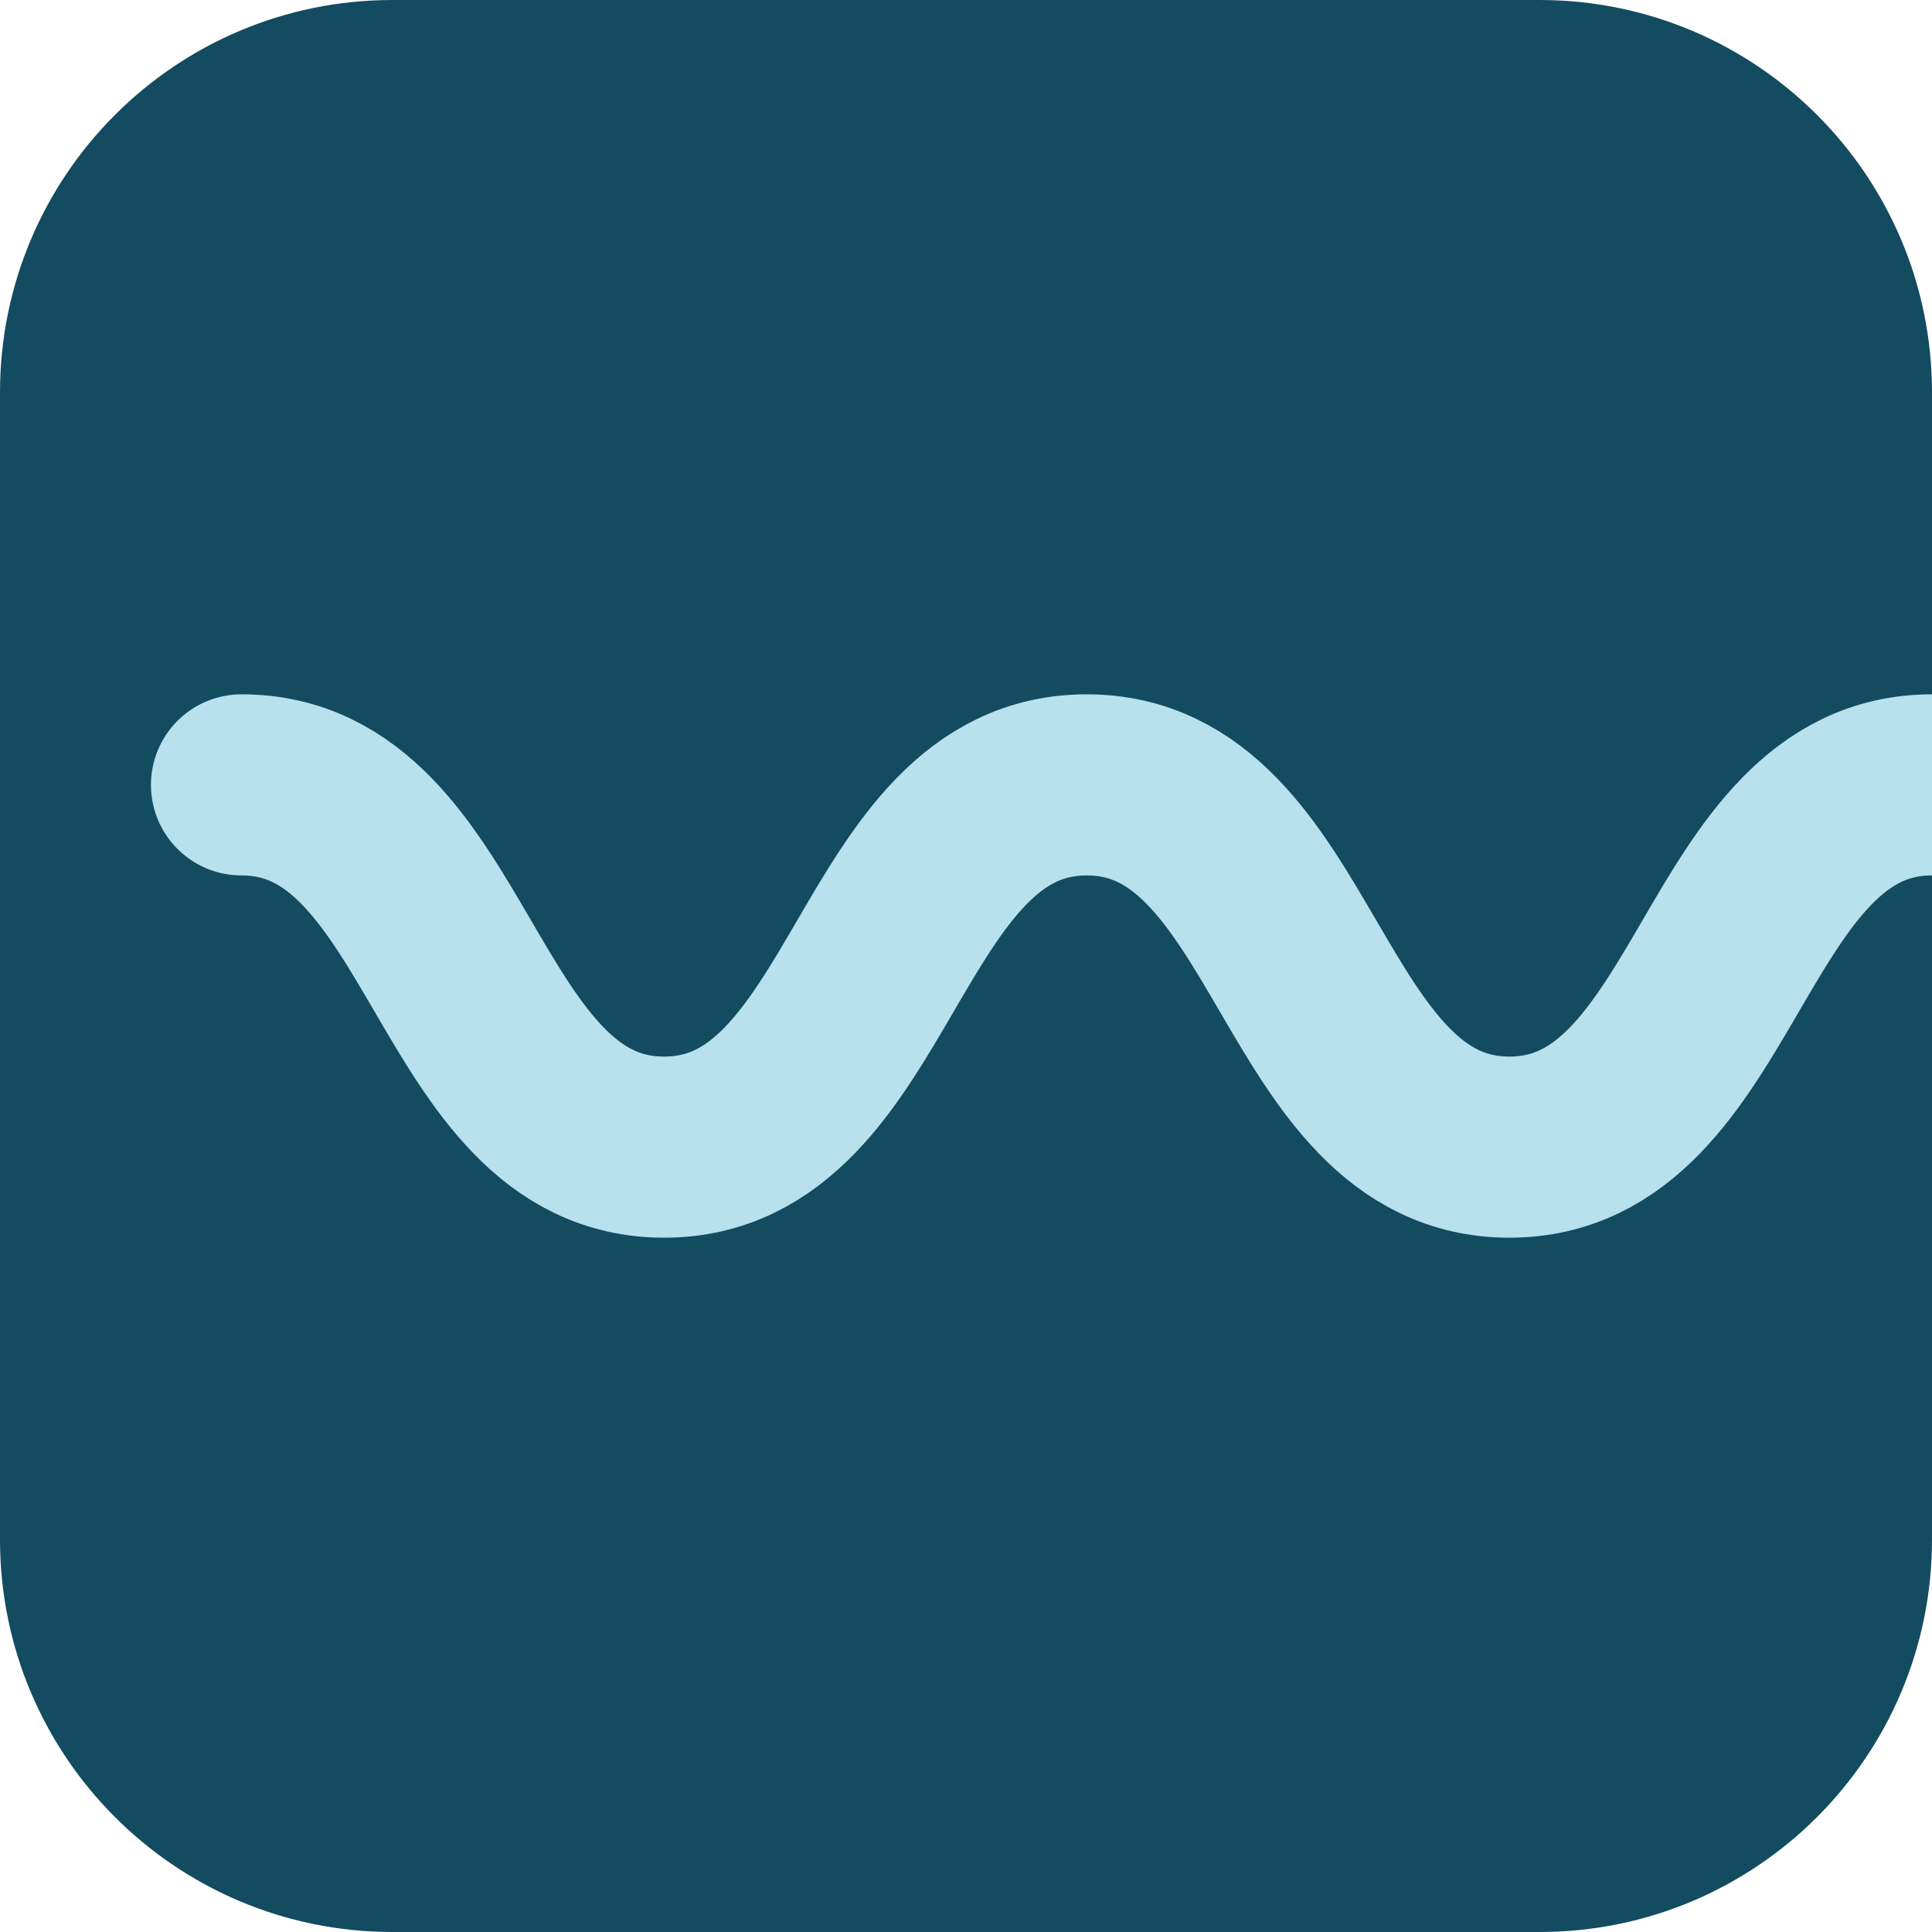
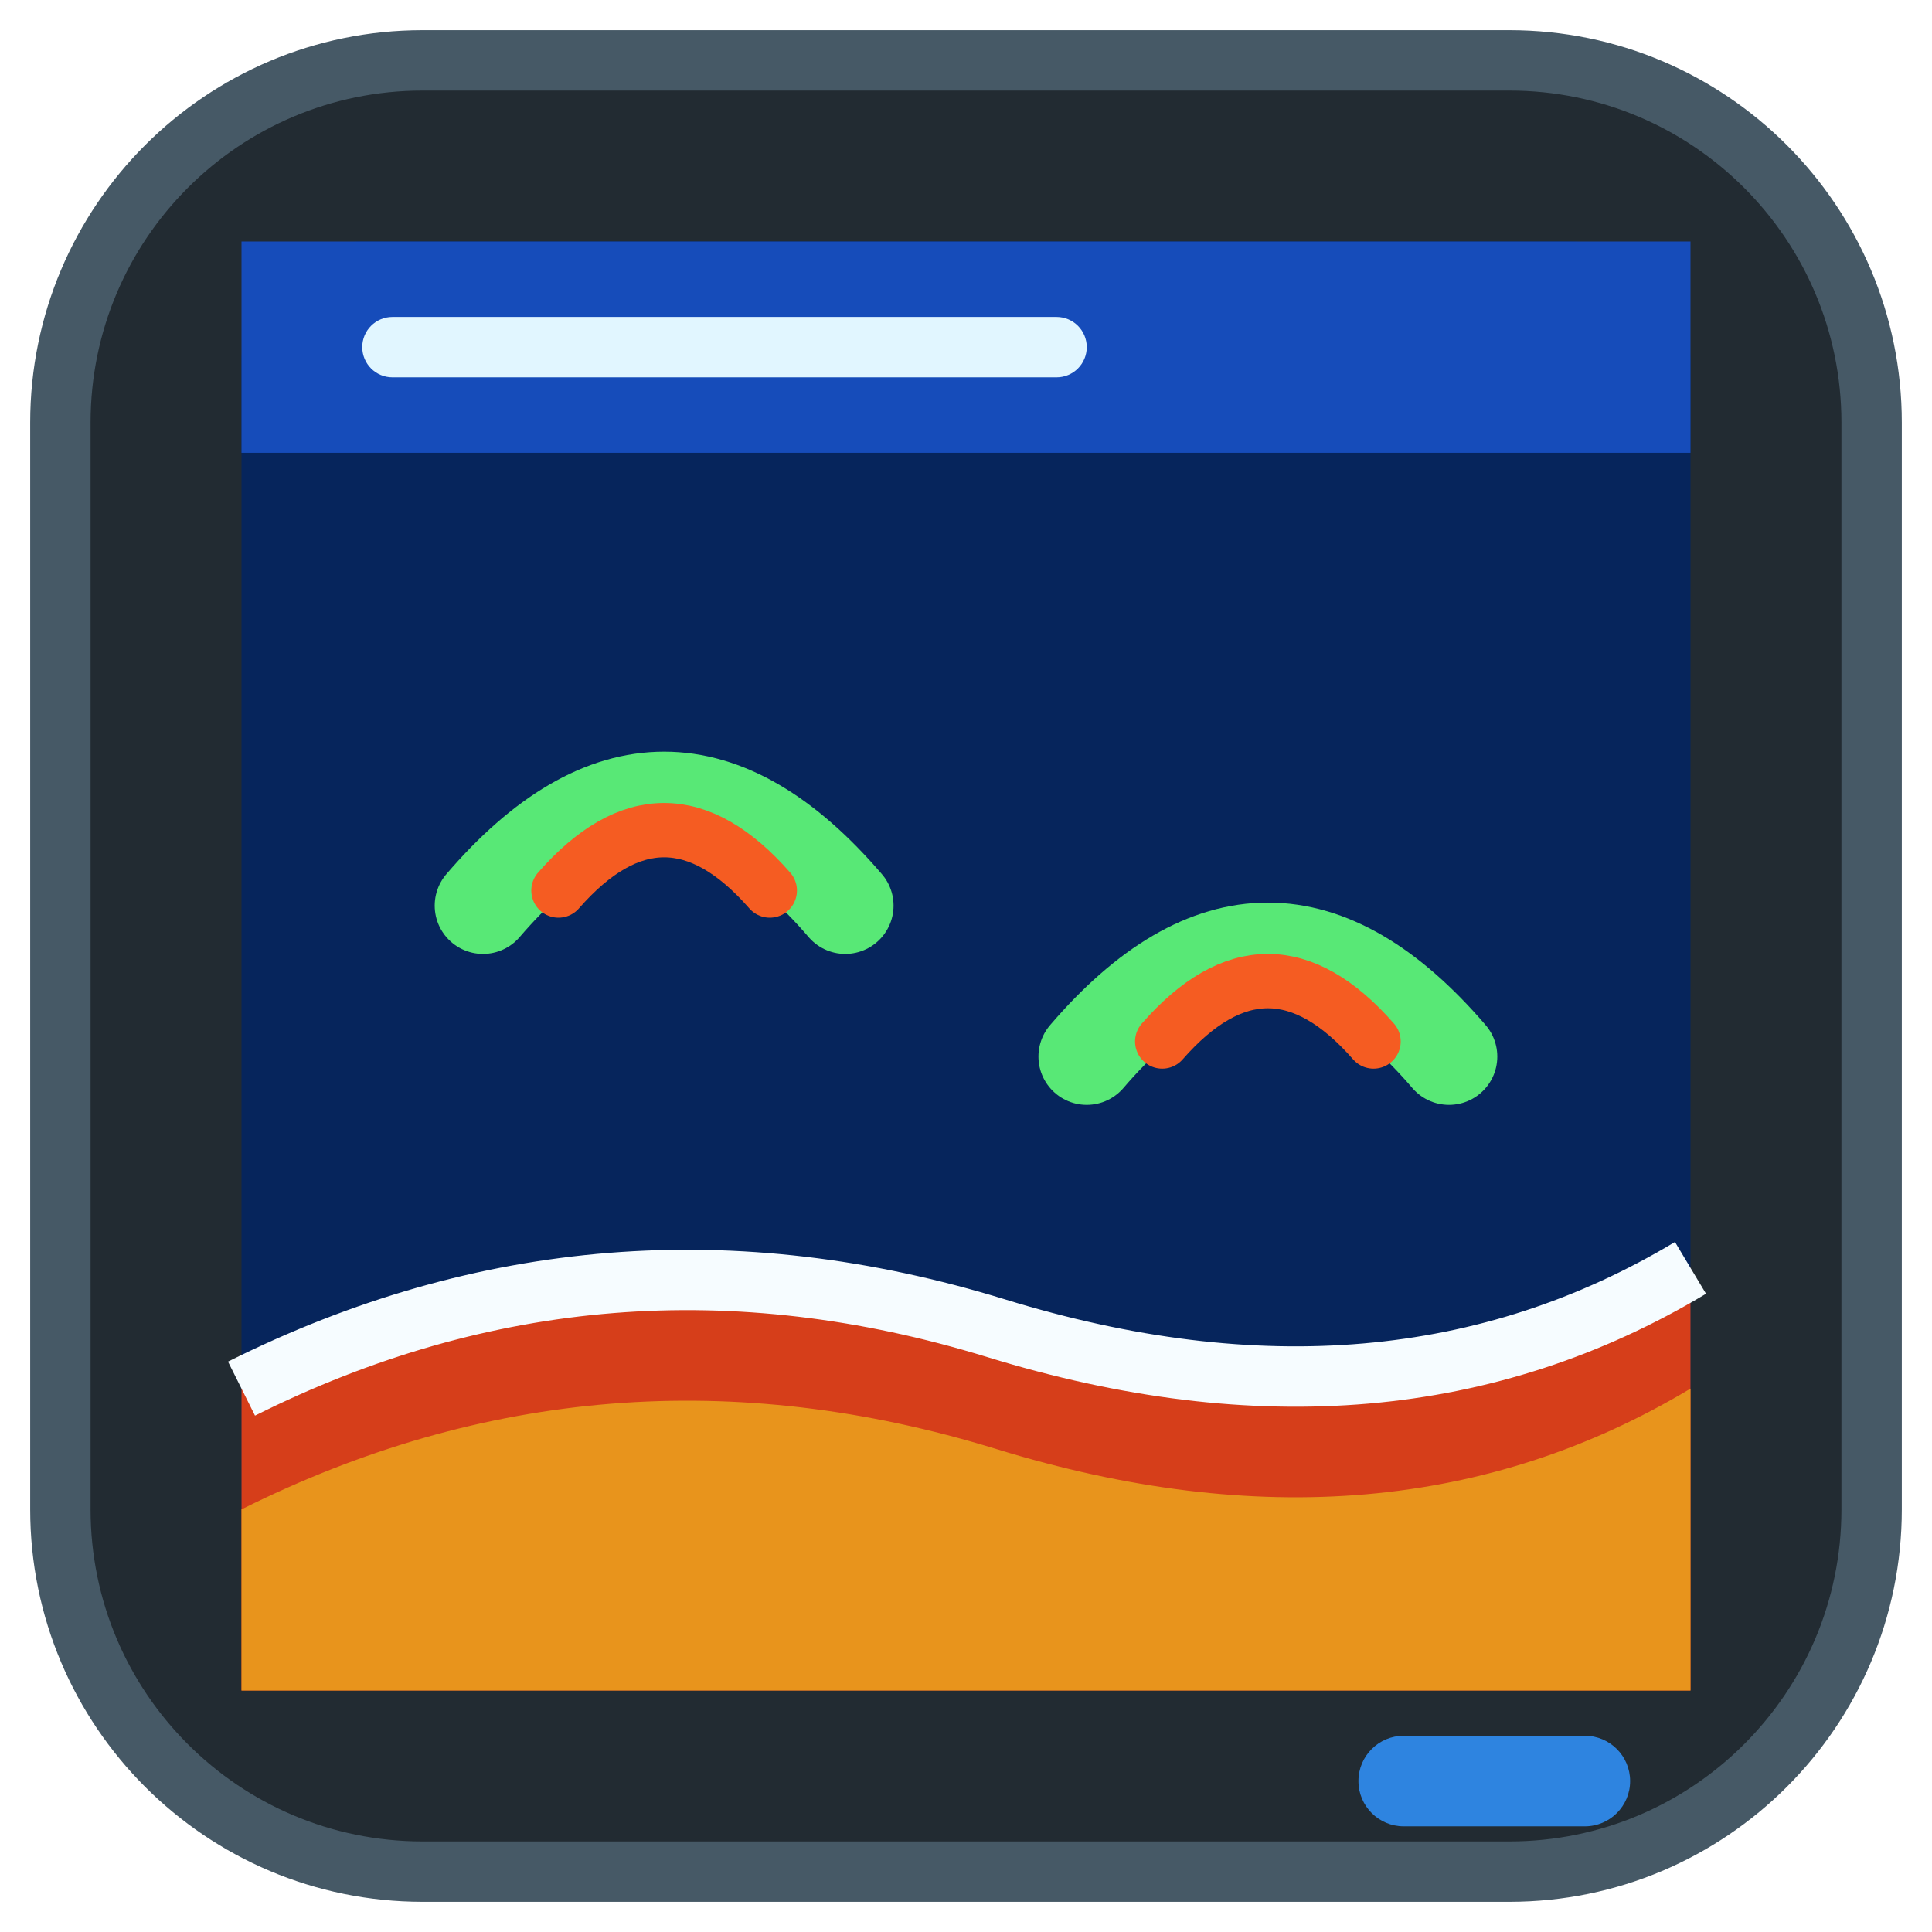
<svg xmlns="http://www.w3.org/2000/svg" viewBox="0 0 64 64">
-   <rect width="64" height="64" rx="13" fill="#134b61" />
-   <path d="M8 26c7 0 7 12 14 12s7-12 14-12 7 12 14 12 7-12 14-12" fill="none" stroke="#b7e1ed" stroke-width="6" stroke-linecap="round" />
+   <rect x="2" y="2" width="60" height="60" rx="12" fill="#222b32" stroke="#465966" stroke-width="2" />
+   <rect x="8" y="8" width="48" height="48" rx="4" fill="#06255c" />
+   <rect x="8" y="8" width="48" height="7" fill="#164cba" />
+   <rect x="12" y="10.5" width="24" height="2" rx="1" fill="#e1f6ff" />
+   <path d="M16 30 Q22 23 28 30" fill="none" stroke="#58e876" stroke-width="3.2" stroke-linecap="round" />
+   <path d="M18.5 29.5 Q22 25.5 25.5 29.5" fill="none" stroke="#f55c22" stroke-width="1.8" stroke-linecap="round" />
+   <path d="M36 35 Q42 28 48 35" fill="none" stroke="#58e876" stroke-width="3.2" stroke-linecap="round" />
+   <path d="M38.5 34.5 Q42 30.5 45.5 34.5" fill="none" stroke="#f55c22" stroke-width="1.8" stroke-linecap="round" />
+   <path d="M8 46 Q20 40 33 44 T56 42 L56 56 L8 56 Z" fill="#d63e1a" />
+   <path d="M8 50 Q20 44 33 48 T56 46 L56 56 L8 56 Z" fill="#e8941c" />
+   <path d="M8 46 Q20 40 33 44 T56 42" fill="none" stroke="#f6fcff" stroke-width="2" />
+   <rect x="45" y="57.5" width="9" height="3" rx="1.5" fill="#2e84e0" />
</svg>
